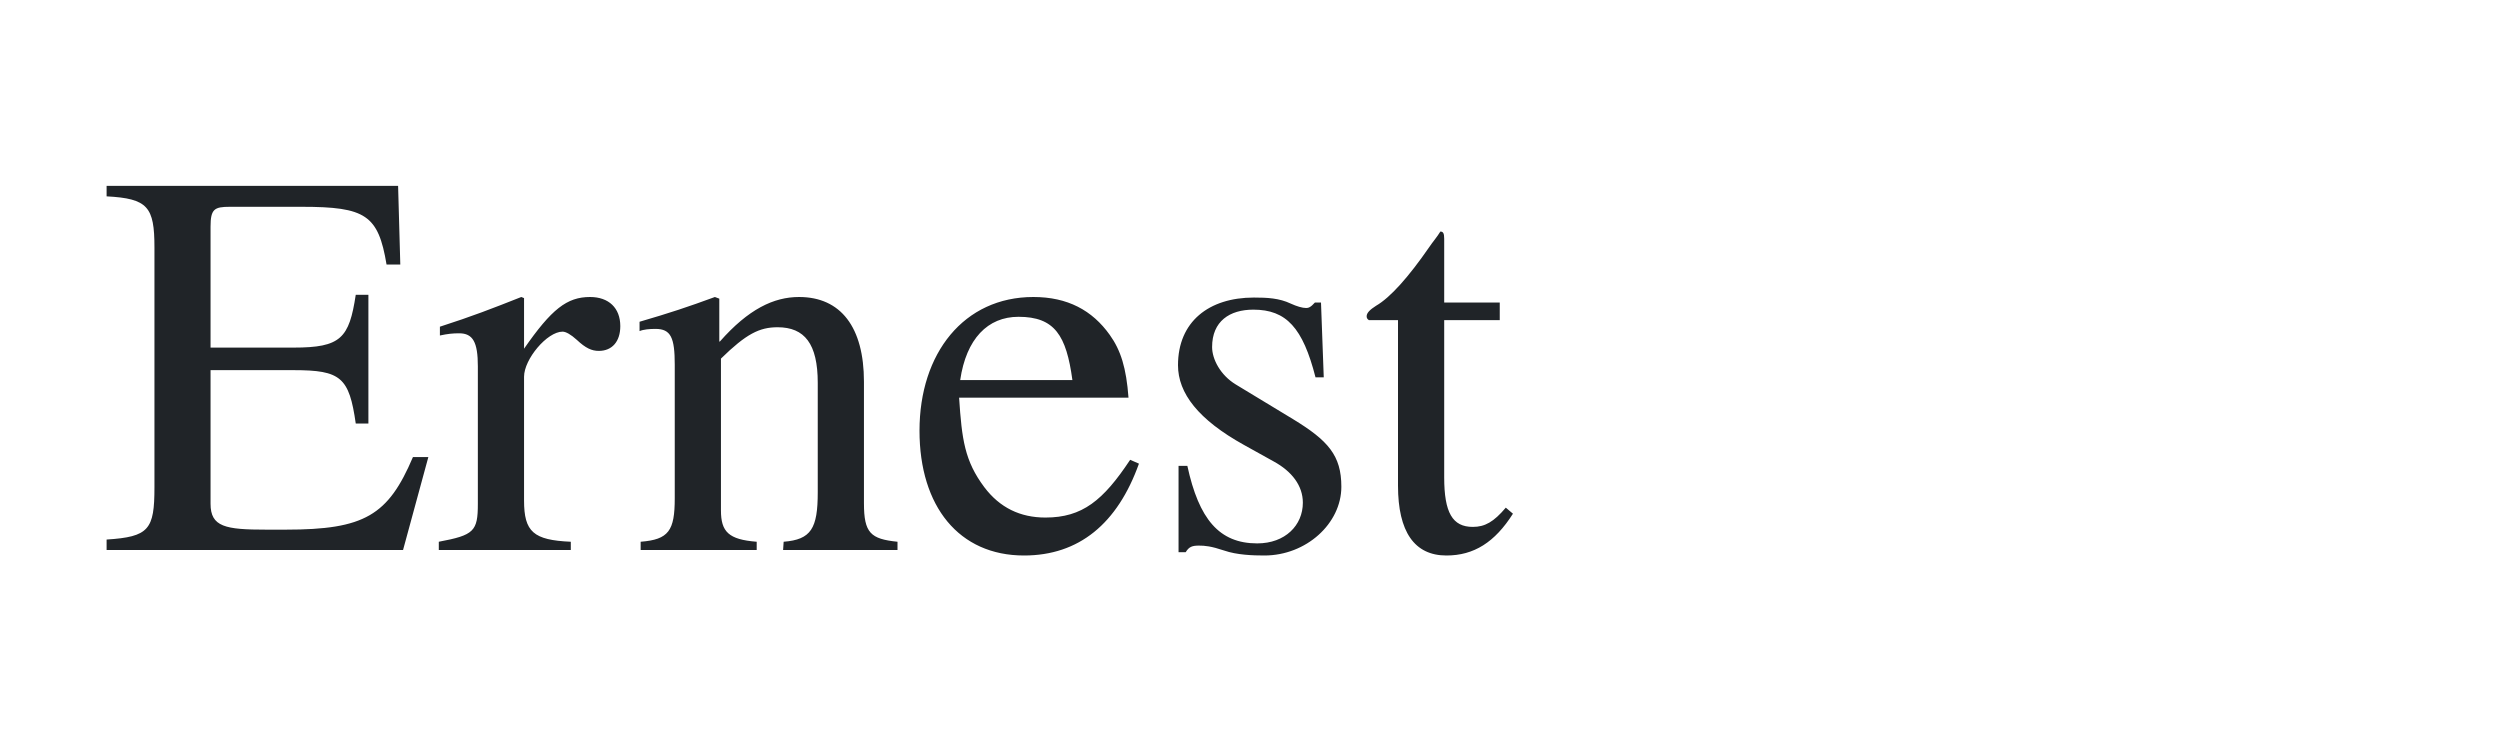
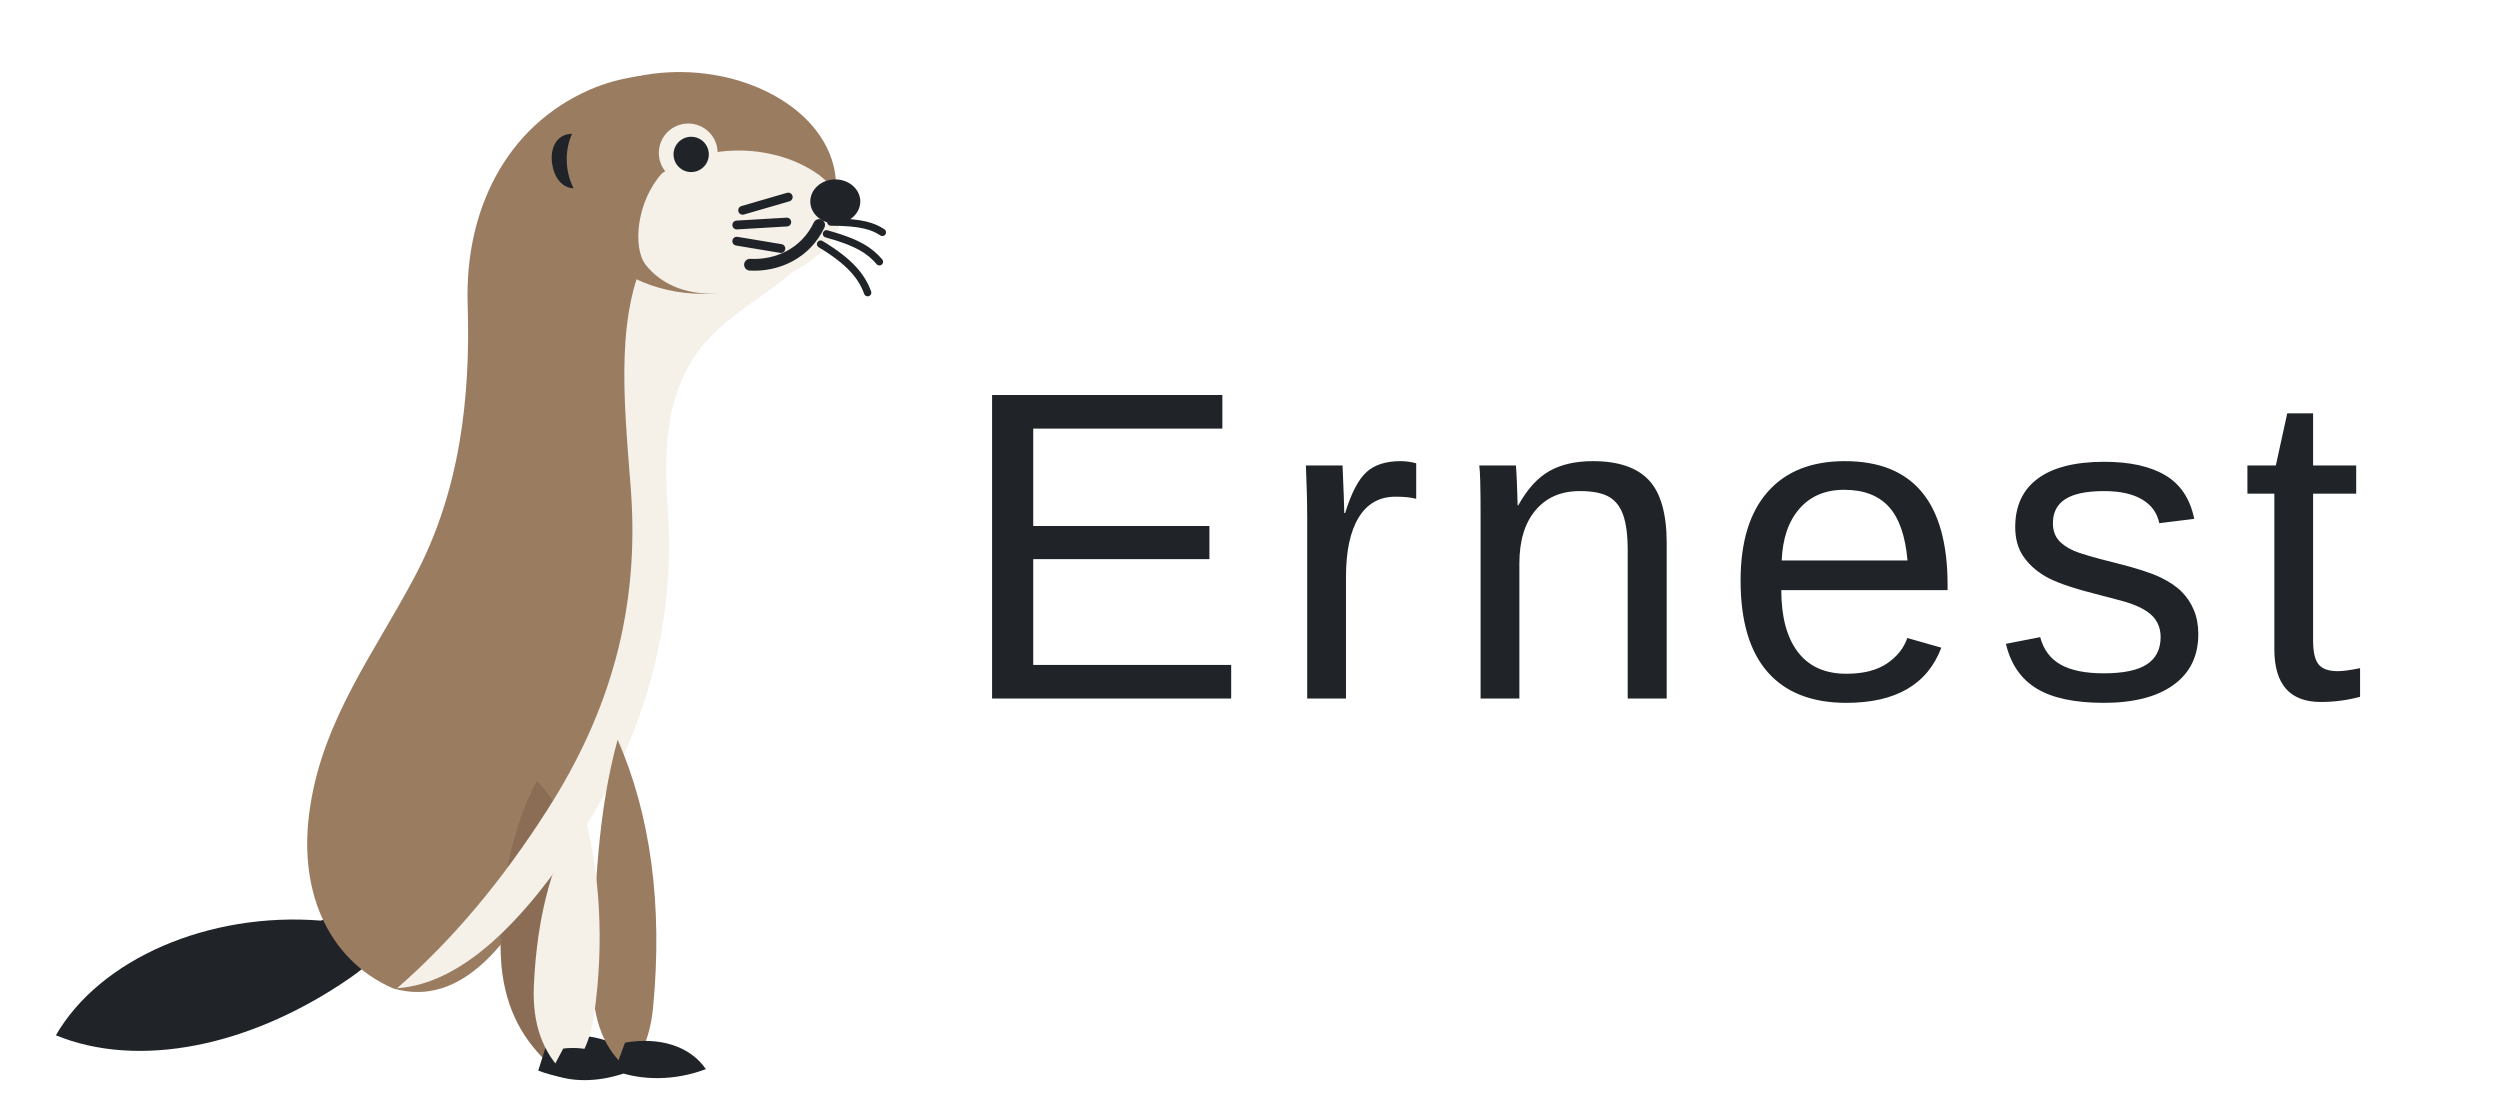
- <svg xmlns="http://www.w3.org/2000/svg" width="1000" height="300" viewBox="0 0 1000 300" version="1.1" id="svg1">
-   <defs id="defs1" />
-   <rect width="100%" height="100%" fill="none" id="rect1" />
-   <path d="m 171.34,182.82 h -6.16 c -9.9,23.32 -19.36,29.04 -50.82,29.04 h -7.92 c -16.28,0 -22.22,-1.1 -22.22,-10.34 v -53.46 h 33.22 c 18.92,0 22.22,2.86 24.86,21.34 h 5.06 v -51.48 h -5.06 c -2.64,17.38 -5.94,21.12 -24.86,21.12 H 84.22 v -48.4 c 0,-7.04 1.54,-7.92 7.7,-7.92 h 28.82 c 25.52,0 30.58,3.3 33.88,23.1 h 5.5 L 159.24,74.36 H 42.64 v 4.18 c 16.5,0.88 19.14,4.18 19.14,20.46 v 95.92 c 0,16.94 -2.2,19.8 -19.14,20.9 V 220 h 118.58 z m 38.28,-63.58 -1.1,-0.44 c -11.66,4.62 -19.58,7.7 -32.56,11.88 v 3.52 c 3.08,-0.66 5.06,-0.88 7.7,-0.88 5.5,0 7.48,3.52 7.48,13.2 v 55 c 0,11 -1.54,12.54 -15.62,15.18 v 3.3 h 52.8 v -3.3 c -14.96,-0.66 -18.7,-3.96 -18.7,-16.5 v -49.5 c 0,-7.04 9.24,-18.04 15.4,-18.04 1.32,0 3.3,1.1 5.72,3.3 3.52,3.3 5.94,4.4 8.8,4.4 5.28,0 8.58,-3.74 8.58,-9.9 0,-7.26 -4.62,-11.66 -12.1,-11.66 -9.24,0 -15.4,4.84 -26.4,20.68 z M 359,220 v -3.3 c -10.78,-1.1 -13.42,-3.52 -13.42,-15.4 v -48.62 c 0,-21.78 -9.24,-33.88 -25.96,-33.88 -10.12,0 -20.24,4.84 -31.68,17.82 h -0.22 v -17.16 l -1.76,-0.66 c -10.78,3.96 -18.04,6.38 -30.14,9.9 v 3.74 c 1.54,-0.66 3.96,-0.88 6.38,-0.88 6.16,0 7.7,3.52 7.7,14.3 v 53.46 c 0,12.98 -2.42,16.5 -13.64,17.38 v 3.3 h 46.42 v -3.3 c -11.22,-0.88 -14.3,-3.96 -14.3,-12.54 v -60.72 c 10.12,-9.9 15.4,-12.54 22.66,-12.54 10.78,0 16.06,6.6 16.06,22.22 v 43.78 c 0,14.52 -2.64,18.92 -13.64,19.8 l -0.22,3.3 z m 93.06,-36.08 c -10.78,16.28 -19.14,23.1 -33.88,23.1 -10.12,0 -18.26,-3.96 -24.42,-12.1 -7.92,-10.56 -9.02,-19.14 -10.12,-35.86 h 67.76 c -0.88,-11.88 -3.08,-18.92 -7.48,-25.08 -7.04,-9.9 -16.94,-15.18 -30.58,-15.18 -27.72,0 -45.54,22.44 -45.54,53.46 0,30.36 15.84,49.94 41.8,49.94 22,0 37.4,-12.76 45.98,-36.74 z m -67.98,-31.9 c 2.42,-16.5 11,-25.3 23.32,-25.3 14.52,0 19.14,7.48 21.56,25.3 z m 110.22,1.76 c -6.16,-3.74 -9.46,-10.12 -9.46,-14.96 0,-10.34 7.04,-14.96 16.5,-14.96 13.2,0 19.8,7.26 24.86,27.06 h 3.3 l -1.1,-29.92 h -2.42 c -1.76,1.98 -2.64,2.2 -3.52,2.2 -1.54,0 -3.74,-0.66 -6.16,-1.76 -4.62,-2.2 -9.46,-2.42 -14.74,-2.42 -18.04,0 -30.36,9.68 -30.36,27.06 0,11.22 8.14,21.78 26.4,31.9 l 11.88,6.6 c 7.26,3.96 11.66,9.68 11.66,16.5 0,9.02 -7.04,16.28 -18.26,16.28 -15.18,0 -23.32,-9.68 -27.94,-31.02 h -3.52 v 34.54 h 2.86 c 1.32,-2.2 2.64,-2.64 5.28,-2.64 2.42,0 4.84,0.22 10.12,1.98 5.06,1.76 11.44,1.98 16.06,1.98 16.72,0 30.8,-12.76 30.8,-27.5 0,-12.54 -5.28,-18.48 -19.36,-27.06 z m 108.02,49.28 c -4.84,5.72 -8.36,7.7 -13.2,7.7 -8.14,0 -11.44,-5.72 -11.44,-19.8 v -62.92 h 22.22 V 121 h -22.22 V 95.48 c 0,-2.2 -0.44,-2.86 -1.54,-2.86 -1.32,2.2 -3.08,4.18 -4.4,6.16 -8.36,12.1 -15.62,20.24 -21.34,23.54 -2.42,1.54 -3.74,2.86 -3.74,4.18 0,0.66 0.22,1.1 0.88,1.54 h 11.66 v 66.22 c 0,18.48 6.6,27.94 19.36,27.94 11,0 19.36,-5.28 26.62,-16.72 z" id="text1" style="font-size:220px;font-family:STIX;fill:#202428" aria-label="Ernest" />
+ <svg xmlns="http://www.w3.org/2000/svg" viewBox="0 0 1700 760" role="img" aria-labelledby="title">
+   <defs>
+     <g id="stoat">
+       <path d="M218 626 C142 620 68 652 38 704 C94 727 170 712 238 665 C264 647 274 629 268 613 Z" fill="#202428" />
+       <path d="M267 672 C222 652 202 604 211 548 C220 489 255 443 281 394 C313 335 320 270 318 207 C316 143 344 86 401 61 C447 41 505 51 538 83 C489 91 463 111 447 144 C425 190 432 244 435 300 C439 384 423 474 388 558 C359 626 321 688 267 672 Z" fill="#9A7C61" />
+       <path d="M365 531 C392 559 407 612 398 676 C395 699 387 715 375 725 C356 708 344 687 341 657 C338 618 345 569 365 531 Z" fill="#8B6D55" />
+       <path d="M373 706 C398 701 421 706 435 724 C418 735 389 737 366 728 Z" fill="#202428" />
+       <path d="M270 672 C308 639 342 598 372 551 C415 484 435 414 429 333 C424 269 418 211 443 166 C459 137 486 118 526 109 C545 105 560 111 566 126 C571 141 563 160 547 177 C525 200 496 212 477 236 C454 265 451 301 454 345 C460 424 438 501 395 567 C356 627 314 669 270 672 Z" fill="#F5F1E9" />
+       <path d="M397 66 C442 39 508 45 545 78 C565 96 573 120 566 142 C556 171 525 194 490 199 C457 203 424 191 404 169 C382 145 375 91 397 66 Z" fill="#9A7C61" />
+       <path d="M450 118 C481 96 528 98 557 119 C570 129 575 142 570 155 C561 177 528 195 493 199 C469 202 450 194 439 180 C430 168 433 137 450 118 Z" fill="#F5F1E9" />
+       <path d="M397 80 C376 72 362 88 365 110 C368 130 382 142 397 139 C386 123 386 101 397 80 Z" fill="#9A7C61" />
+       <path d="M389 91 C378 91 373 102 376 114 C378 123 384 128 390 128 C384 116 384 102 389 91 Z" fill="#202428" />
+       <circle cx="468" cy="104" r="20" fill="#F5F1E9" />
+       <circle cx="470" cy="105" r="12" fill="#202428" />
+       <ellipse cx="568" cy="137" rx="17" ry="15" fill="#202428" />
+       <g fill="none" stroke="#202428" stroke-linecap="round">
+         <path d="M557 153 C548 172 529 181 510 180" stroke-width="8" />
+         <path d="M505 143 L536 134 M501 153 L535 151 M501 164 L531 169" stroke-width="6" />
+         <path d="M565 151 C586 151 594 154 600 158 M562 159 C584 165 592 171 598 178 M558 166 C578 178 586 188 590 199" stroke-width="5" />
+       </g>
+       <path d="M420 503 C442 553 451 615 444 686 C442 705 436 719 427 727 C411 714 403 694 403 666 C404 604 407 550 420 503 Z" fill="#9A7C61" />
+       <path d="M425 709 C448 705 469 711 480 727 C459 735 436 735 418 728 Z" fill="#202428" />
+       <path d="M397 552 C408 593 411 641 404 690 C401 710 394 723 384 730 C369 716 362 696 363 671 C365 623 376 580 397 552 Z" fill="#F5F1E9" />
+       <path d="M383 713 C401 711 416 717 424 730 C406 736 388 736 374 730 Z" fill="#202428" />
+     </g>
+   </defs>
+   <use href="#stoat" />
+   <text x="650" y="475" font-family="Arial, Helvetica, sans-serif" font-size="300" font-weight="400" letter-spacing="18" fill="#202428">Ernest</text>
</svg>
